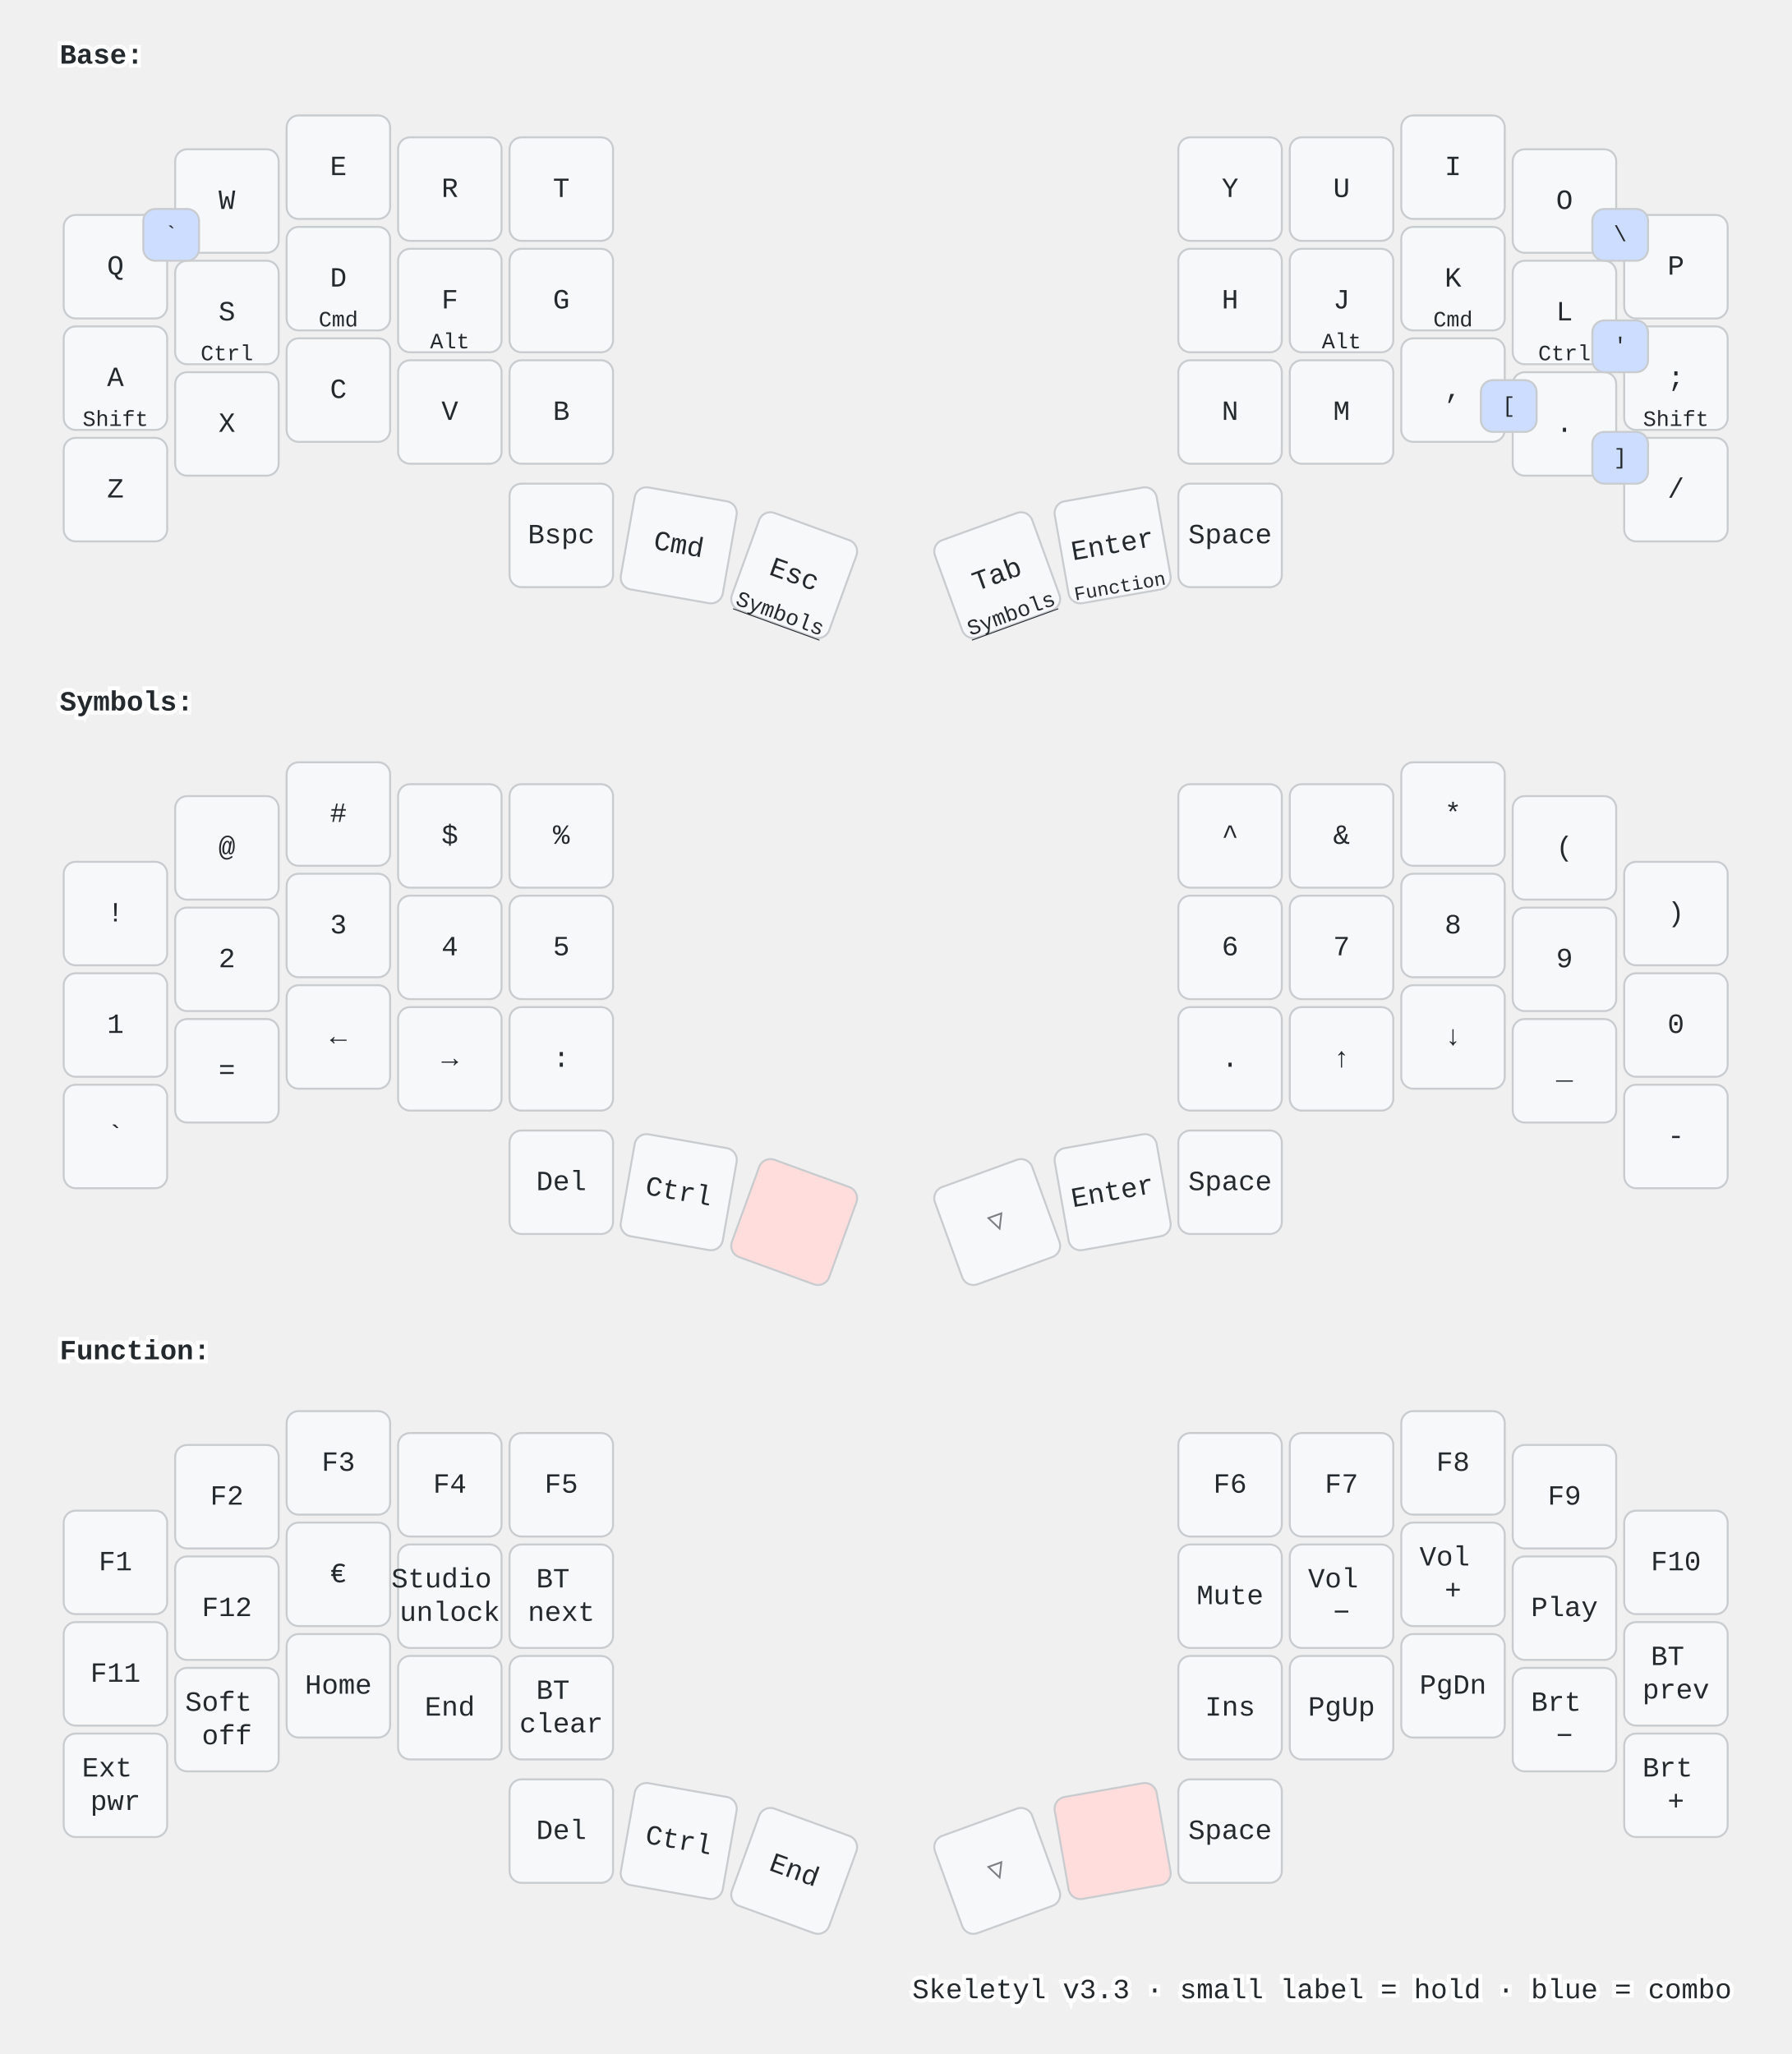
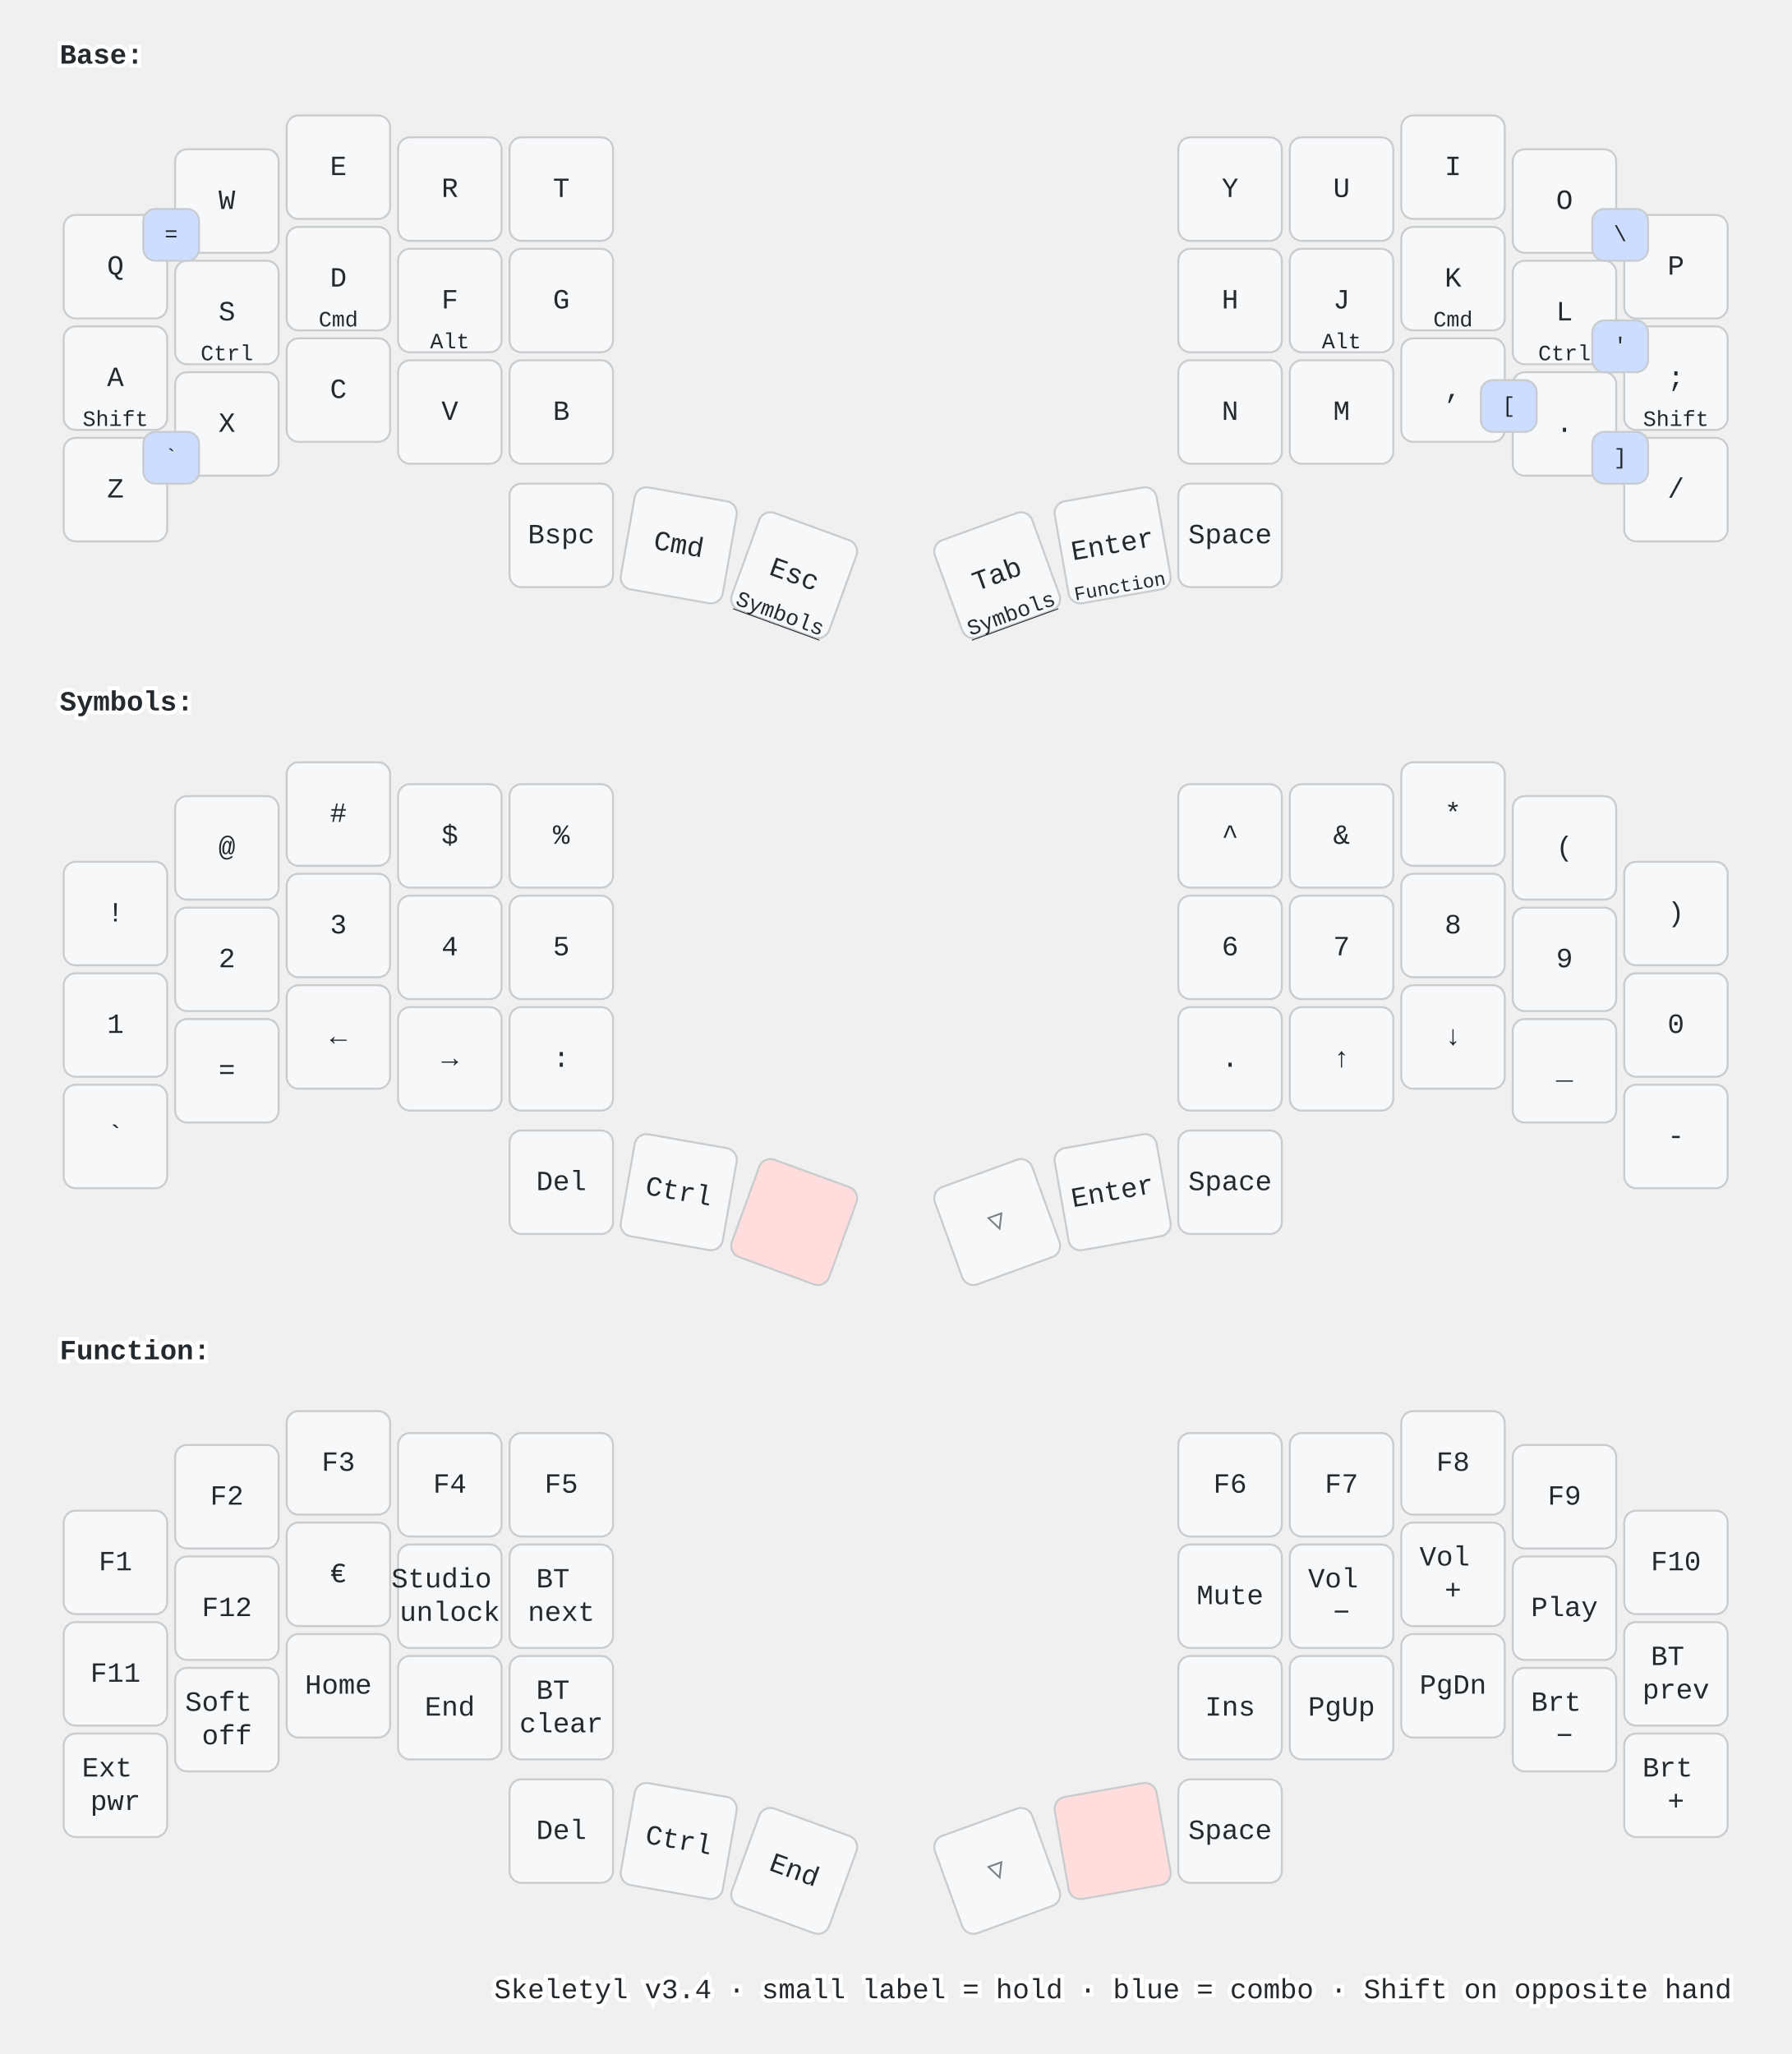
<svg xmlns="http://www.w3.org/2000/svg" width="900" height="1032" viewBox="0 0 900 1032" class="keymap">
  <style>/* inherit to force styles through use tags */
svg path {
    fill: inherit;
}

/* font and background color specifications */
svg.keymap {
    font-family: SFMono-Regular,Consolas,Liberation Mono,Menlo,monospace;
    font-size: 14px;
    font-kerning: normal;
    text-rendering: optimizeLegibility;
    fill: #24292e;
}

/* default key styling */
rect.key {
    fill: #f6f8fa;
}

rect.key, rect.combo {
    stroke: #c9cccf;
    stroke-width: 1;
}

/* default key side styling, only used is draw_key_sides is set */
rect.side {
    filter: brightness(90%);
}

/* color accent for combo boxes */
rect.combo, rect.combo-separate {
    fill: #cdf;
}

/* color accent for held keys */
rect.held, rect.combo.held {
    fill: #fdd;
}

/* color accent for ghost (optional) keys */
rect.ghost, rect.combo.ghost {
    stroke-dasharray: 4, 4;
    stroke-width: 2;
}

text {
    text-anchor: middle;
    dominant-baseline: middle;
}

/* styling for layer labels */
text.label {
    font-weight: bold;
    text-anchor: start;
    stroke: white;
    stroke-width: 4;
    paint-order: stroke;
}

/* styling for optional footer */
text.footer {
    text-anchor: end;
    dominant-baseline: auto;
    stroke: white;
    stroke-width: 4;
    paint-order: stroke;
}

/* styling for combo tap, and key non-tap label text */
text.combo, text.hold, text.shifted, text.left, text.right, text.tl, text.tr, text.bl, text.br {
    font-size: 11px;
}

text.hold, text.bl, text.br {
    text-anchor: middle;
    dominant-baseline: auto;
}

text.shifted, text.tl, text.tr {
    text-anchor: middle;
    dominant-baseline: hanging;
}

text.left, text.tl, text.bl {
    text-anchor: start;
}

text.right, text.tr, text.br {
    text-anchor: end;
}

text.layer-activator {
    text-decoration: underline;
}

/* styling for hold/shifted label text in combo box */
text.combo.hold, text.combo.shifted, text.combo.left, text.combo.right {
    font-size: 8px;
}

/* lighter symbol for transparent keys */
text.trans {
    fill: #7b7e81;
}

/* styling for combo dendrons */
path.combo {
    stroke-width: 1;
    stroke: gray;
    fill: none;
}

/* Start Tabler Icons Cleanup */
/* cannot use height/width with glyphs */
.icon-tabler &gt; path {
    fill: inherit;
    stroke: inherit;
    stroke-width: 2;
}
/* hide tabler's default box */
.icon-tabler &gt; path[stroke="none"][fill="none"] {
    visibility: hidden;
}
/* End Tabler Icons Cleanup */
</style>
  <g transform="translate(30, 0)" class="layer-Base">
    <text x="0" y="28" class="label" id="Base">Base:</text>
    <g transform="translate(0, 56)">
      <g transform="translate(28, 78)" class="key keypos-0">
        <rect rx="6" ry="6" x="-26" y="-26" width="52" height="52" class="key" />
        <text x="0" y="0" class="key tap">Q</text>
      </g>
      <g transform="translate(84, 45)" class="key keypos-1">
        <rect rx="6" ry="6" x="-26" y="-26" width="52" height="52" class="key" />
        <text x="0" y="0" class="key tap">W</text>
      </g>
      <g transform="translate(140, 28)" class="key keypos-2">
        <rect rx="6" ry="6" x="-26" y="-26" width="52" height="52" class="key" />
        <text x="0" y="0" class="key tap">E</text>
      </g>
      <g transform="translate(196, 39)" class="key keypos-3">
        <rect rx="6" ry="6" x="-26" y="-26" width="52" height="52" class="key" />
        <text x="0" y="0" class="key tap">R</text>
      </g>
      <g transform="translate(252, 39)" class="key keypos-4">
        <rect rx="6" ry="6" x="-26" y="-26" width="52" height="52" class="key" />
        <text x="0" y="0" class="key tap">T</text>
      </g>
      <g transform="translate(588, 39)" class="key keypos-5">
        <rect rx="6" ry="6" x="-26" y="-26" width="52" height="52" class="key" />
        <text x="0" y="0" class="key tap">Y</text>
      </g>
      <g transform="translate(644, 39)" class="key keypos-6">
        <rect rx="6" ry="6" x="-26" y="-26" width="52" height="52" class="key" />
        <text x="0" y="0" class="key tap">U</text>
      </g>
      <g transform="translate(700, 28)" class="key keypos-7">
        <rect rx="6" ry="6" x="-26" y="-26" width="52" height="52" class="key" />
        <text x="0" y="0" class="key tap">I</text>
      </g>
      <g transform="translate(756, 45)" class="key keypos-8">
        <rect rx="6" ry="6" x="-26" y="-26" width="52" height="52" class="key" />
        <text x="0" y="0" class="key tap">O</text>
      </g>
      <g transform="translate(812, 78)" class="key keypos-9">
        <rect rx="6" ry="6" x="-26" y="-26" width="52" height="52" class="key" />
        <text x="0" y="0" class="key tap">P</text>
      </g>
      <g transform="translate(28, 134)" class="key keypos-10">
        <rect rx="6" ry="6" x="-26" y="-26" width="52" height="52" class="key" />
        <text x="0" y="0" class="key tap">A</text>
        <text x="0" y="24" class="key hold">Shift</text>
      </g>
      <g transform="translate(84, 101)" class="key keypos-11">
        <rect rx="6" ry="6" x="-26" y="-26" width="52" height="52" class="key" />
        <text x="0" y="0" class="key tap">S</text>
        <text x="0" y="24" class="key hold">Ctrl</text>
      </g>
      <g transform="translate(140, 84)" class="key keypos-12">
        <rect rx="6" ry="6" x="-26" y="-26" width="52" height="52" class="key" />
        <text x="0" y="0" class="key tap">D</text>
        <text x="0" y="24" class="key hold">Cmd</text>
      </g>
      <g transform="translate(196, 95)" class="key keypos-13">
        <rect rx="6" ry="6" x="-26" y="-26" width="52" height="52" class="key" />
        <text x="0" y="0" class="key tap">F</text>
        <text x="0" y="24" class="key hold">Alt</text>
      </g>
      <g transform="translate(252, 95)" class="key keypos-14">
        <rect rx="6" ry="6" x="-26" y="-26" width="52" height="52" class="key" />
        <text x="0" y="0" class="key tap">G</text>
      </g>
      <g transform="translate(588, 95)" class="key keypos-15">
        <rect rx="6" ry="6" x="-26" y="-26" width="52" height="52" class="key" />
        <text x="0" y="0" class="key tap">H</text>
      </g>
      <g transform="translate(644, 95)" class="key keypos-16">
        <rect rx="6" ry="6" x="-26" y="-26" width="52" height="52" class="key" />
        <text x="0" y="0" class="key tap">J</text>
        <text x="0" y="24" class="key hold">Alt</text>
      </g>
      <g transform="translate(700, 84)" class="key keypos-17">
        <rect rx="6" ry="6" x="-26" y="-26" width="52" height="52" class="key" />
        <text x="0" y="0" class="key tap">K</text>
        <text x="0" y="24" class="key hold">Cmd</text>
      </g>
      <g transform="translate(756, 101)" class="key keypos-18">
        <rect rx="6" ry="6" x="-26" y="-26" width="52" height="52" class="key" />
        <text x="0" y="0" class="key tap">L</text>
        <text x="0" y="24" class="key hold">Ctrl</text>
      </g>
      <g transform="translate(812, 134)" class="key keypos-19">
        <rect rx="6" ry="6" x="-26" y="-26" width="52" height="52" class="key" />
        <text x="0" y="0" class="key tap">;</text>
        <text x="0" y="24" class="key hold">Shift</text>
      </g>
      <g transform="translate(28, 190)" class="key keypos-20">
        <rect rx="6" ry="6" x="-26" y="-26" width="52" height="52" class="key" />
        <text x="0" y="0" class="key tap">Z</text>
      </g>
      <g transform="translate(84, 157)" class="key keypos-21">
        <rect rx="6" ry="6" x="-26" y="-26" width="52" height="52" class="key" />
        <text x="0" y="0" class="key tap">X</text>
      </g>
      <g transform="translate(140, 140)" class="key keypos-22">
        <rect rx="6" ry="6" x="-26" y="-26" width="52" height="52" class="key" />
        <text x="0" y="0" class="key tap">C</text>
      </g>
      <g transform="translate(196, 151)" class="key keypos-23">
        <rect rx="6" ry="6" x="-26" y="-26" width="52" height="52" class="key" />
        <text x="0" y="0" class="key tap">V</text>
      </g>
      <g transform="translate(252, 151)" class="key keypos-24">
        <rect rx="6" ry="6" x="-26" y="-26" width="52" height="52" class="key" />
        <text x="0" y="0" class="key tap">B</text>
      </g>
      <g transform="translate(588, 151)" class="key keypos-25">
        <rect rx="6" ry="6" x="-26" y="-26" width="52" height="52" class="key" />
        <text x="0" y="0" class="key tap">N</text>
      </g>
      <g transform="translate(644, 151)" class="key keypos-26">
        <rect rx="6" ry="6" x="-26" y="-26" width="52" height="52" class="key" />
        <text x="0" y="0" class="key tap">M</text>
      </g>
      <g transform="translate(700, 140)" class="key keypos-27">
        <rect rx="6" ry="6" x="-26" y="-26" width="52" height="52" class="key" />
        <text x="0" y="0" class="key tap">,</text>
      </g>
      <g transform="translate(756, 157)" class="key keypos-28">
        <rect rx="6" ry="6" x="-26" y="-26" width="52" height="52" class="key" />
        <text x="0" y="0" class="key tap">.</text>
      </g>
      <g transform="translate(812, 190)" class="key keypos-29">
        <rect rx="6" ry="6" x="-26" y="-26" width="52" height="52" class="key" />
        <text x="0" y="0" class="key tap">/</text>
      </g>
      <g transform="translate(252, 213)" class="key keypos-30">
        <rect rx="6" ry="6" x="-26" y="-26" width="52" height="52" class="key" />
        <text x="0" y="0" class="key tap">Bspc</text>
      </g>
      <g transform="translate(311, 218) rotate(10.0)" class="key keypos-31">
        <rect rx="6" ry="6" x="-26" y="-26" width="52" height="52" class="key" />
        <text x="0" y="0" class="key tap">Cmd</text>
      </g>
      <g transform="translate(369, 233) rotate(20.0)" class="key keypos-32">
        <rect rx="6" ry="6" x="-26" y="-26" width="52" height="52" class="key" />
        <text x="0" y="0" class="key tap">Esc</text>
        <a href="#Symbols">
          <text x="0" y="24" class="key hold layer-activator">Symbols</text>
        </a>
      </g>
      <g transform="translate(471, 233) rotate(-20.0)" class="key keypos-33">
        <rect rx="6" ry="6" x="-26" y="-26" width="52" height="52" class="key" />
        <text x="0" y="0" class="key tap">Tab</text>
        <a href="#Symbols">
          <text x="0" y="24" class="key hold layer-activator">Symbols</text>
        </a>
      </g>
      <g transform="translate(529, 218) rotate(-10.0)" class="key keypos-34">
        <rect rx="6" ry="6" x="-26" y="-26" width="52" height="52" class="key" />
        <text x="0" y="0" class="key tap">Enter</text>
        <a href="#Function">
          <text x="0" y="24" class="key hold layer-activator">
            <tspan style="font-size: 88%">Function</tspan>
          </text>
        </a>
      </g>
      <g transform="translate(588, 213)" class="key keypos-35">
        <rect rx="6" ry="6" x="-26" y="-26" width="52" height="52" class="key" />
        <text x="0" y="0" class="key tap">Space</text>
      </g>
      <g class="combo combopos-0">
+         <rect rx="6" ry="6" x="42" y="49" width="28" height="26" class="combo" />
+         <text x="56" y="62" class="combo tap">=</text>
+       </g>
+       <g class="combo combopos-1">
+         <rect rx="6" ry="6" x="42" y="161" width="28" height="26" class="combo" />
+         <text x="56" y="174" class="combo tap">`</text>
+       </g>
+       <g class="combo combopos-2">
+         <rect rx="6" ry="6" x="770" y="49" width="28" height="26" class="combo" />
+         <text x="784" y="62" class="combo tap">\</text>
+       </g>
+       <g class="combo combopos-3">
        <rect rx="6" ry="6" x="770" y="105" width="28" height="26" class="combo" />
        <text x="784" y="118" class="combo tap">'</text>
      </g>
-       <g class="combo combopos-1">
-         <rect rx="6" ry="6" x="770" y="49" width="28" height="26" class="combo" />
-         <text x="784" y="62" class="combo tap">\</text>
-       </g>
-       <g class="combo combopos-2">
-         <rect rx="6" ry="6" x="42" y="49" width="28" height="26" class="combo" />
-         <text x="56" y="62" class="combo tap">`</text>
-       </g>
-       <g class="combo combopos-3">
+       <g class="combo combopos-4">
        <rect rx="6" ry="6" x="714" y="135" width="28" height="26" class="combo" />
        <text x="728" y="148" class="combo tap">[</text>
      </g>
-       <g class="combo combopos-4">
+       <g class="combo combopos-5">
        <rect rx="6" ry="6" x="770" y="161" width="28" height="26" class="combo" />
        <text x="784" y="174" class="combo tap">]</text>
      </g>
    </g>
  </g>
  <g transform="translate(30, 325)" class="layer-Symbols">
    <text x="0" y="28" class="label" id="Symbols">Symbols:</text>
    <g transform="translate(0, 56)">
      <g transform="translate(28, 78)" class="key keypos-0">
        <rect rx="6" ry="6" x="-26" y="-26" width="52" height="52" class="key" />
        <text x="0" y="0" class="key tap">!</text>
      </g>
      <g transform="translate(84, 45)" class="key keypos-1">
        <rect rx="6" ry="6" x="-26" y="-26" width="52" height="52" class="key" />
        <text x="0" y="0" class="key tap">@</text>
      </g>
      <g transform="translate(140, 28)" class="key keypos-2">
        <rect rx="6" ry="6" x="-26" y="-26" width="52" height="52" class="key" />
        <text x="0" y="0" class="key tap">#</text>
      </g>
      <g transform="translate(196, 39)" class="key keypos-3">
        <rect rx="6" ry="6" x="-26" y="-26" width="52" height="52" class="key" />
        <text x="0" y="0" class="key tap">$</text>
      </g>
      <g transform="translate(252, 39)" class="key keypos-4">
        <rect rx="6" ry="6" x="-26" y="-26" width="52" height="52" class="key" />
        <text x="0" y="0" class="key tap">%</text>
      </g>
      <g transform="translate(588, 39)" class="key keypos-5">
        <rect rx="6" ry="6" x="-26" y="-26" width="52" height="52" class="key" />
        <text x="0" y="0" class="key tap">^</text>
      </g>
      <g transform="translate(644, 39)" class="key keypos-6">
        <rect rx="6" ry="6" x="-26" y="-26" width="52" height="52" class="key" />
        <text x="0" y="0" class="key tap">&amp;</text>
      </g>
      <g transform="translate(700, 28)" class="key keypos-7">
        <rect rx="6" ry="6" x="-26" y="-26" width="52" height="52" class="key" />
        <text x="0" y="0" class="key tap">*</text>
      </g>
      <g transform="translate(756, 45)" class="key keypos-8">
        <rect rx="6" ry="6" x="-26" y="-26" width="52" height="52" class="key" />
        <text x="0" y="0" class="key tap">(</text>
      </g>
      <g transform="translate(812, 78)" class="key keypos-9">
        <rect rx="6" ry="6" x="-26" y="-26" width="52" height="52" class="key" />
        <text x="0" y="0" class="key tap">)</text>
      </g>
      <g transform="translate(28, 134)" class="key keypos-10">
        <rect rx="6" ry="6" x="-26" y="-26" width="52" height="52" class="key" />
        <text x="0" y="0" class="key tap">1</text>
      </g>
      <g transform="translate(84, 101)" class="key keypos-11">
        <rect rx="6" ry="6" x="-26" y="-26" width="52" height="52" class="key" />
        <text x="0" y="0" class="key tap">2</text>
      </g>
      <g transform="translate(140, 84)" class="key keypos-12">
        <rect rx="6" ry="6" x="-26" y="-26" width="52" height="52" class="key" />
        <text x="0" y="0" class="key tap">3</text>
      </g>
      <g transform="translate(196, 95)" class="key keypos-13">
        <rect rx="6" ry="6" x="-26" y="-26" width="52" height="52" class="key" />
        <text x="0" y="0" class="key tap">4</text>
      </g>
      <g transform="translate(252, 95)" class="key keypos-14">
        <rect rx="6" ry="6" x="-26" y="-26" width="52" height="52" class="key" />
        <text x="0" y="0" class="key tap">5</text>
      </g>
      <g transform="translate(588, 95)" class="key keypos-15">
        <rect rx="6" ry="6" x="-26" y="-26" width="52" height="52" class="key" />
        <text x="0" y="0" class="key tap">6</text>
      </g>
      <g transform="translate(644, 95)" class="key keypos-16">
        <rect rx="6" ry="6" x="-26" y="-26" width="52" height="52" class="key" />
        <text x="0" y="0" class="key tap">7</text>
      </g>
      <g transform="translate(700, 84)" class="key keypos-17">
        <rect rx="6" ry="6" x="-26" y="-26" width="52" height="52" class="key" />
        <text x="0" y="0" class="key tap">8</text>
      </g>
      <g transform="translate(756, 101)" class="key keypos-18">
        <rect rx="6" ry="6" x="-26" y="-26" width="52" height="52" class="key" />
        <text x="0" y="0" class="key tap">9</text>
      </g>
      <g transform="translate(812, 134)" class="key keypos-19">
        <rect rx="6" ry="6" x="-26" y="-26" width="52" height="52" class="key" />
        <text x="0" y="0" class="key tap">0</text>
      </g>
      <g transform="translate(28, 190)" class="key keypos-20">
        <rect rx="6" ry="6" x="-26" y="-26" width="52" height="52" class="key" />
        <text x="0" y="0" class="key tap">`</text>
      </g>
      <g transform="translate(84, 157)" class="key keypos-21">
        <rect rx="6" ry="6" x="-26" y="-26" width="52" height="52" class="key" />
        <text x="0" y="0" class="key tap">=</text>
      </g>
      <g transform="translate(140, 140)" class="key keypos-22">
        <rect rx="6" ry="6" x="-26" y="-26" width="52" height="52" class="key" />
        <text x="0" y="0" class="key tap">←</text>
      </g>
      <g transform="translate(196, 151)" class="key keypos-23">
        <rect rx="6" ry="6" x="-26" y="-26" width="52" height="52" class="key" />
        <text x="0" y="0" class="key tap">→</text>
      </g>
      <g transform="translate(252, 151)" class="key keypos-24">
        <rect rx="6" ry="6" x="-26" y="-26" width="52" height="52" class="key" />
        <text x="0" y="0" class="key tap">:</text>
      </g>
      <g transform="translate(588, 151)" class="key keypos-25">
        <rect rx="6" ry="6" x="-26" y="-26" width="52" height="52" class="key" />
        <text x="0" y="0" class="key tap">.</text>
      </g>
      <g transform="translate(644, 151)" class="key keypos-26">
        <rect rx="6" ry="6" x="-26" y="-26" width="52" height="52" class="key" />
        <text x="0" y="0" class="key tap">↑</text>
      </g>
      <g transform="translate(700, 140)" class="key keypos-27">
        <rect rx="6" ry="6" x="-26" y="-26" width="52" height="52" class="key" />
        <text x="0" y="0" class="key tap">↓</text>
      </g>
      <g transform="translate(756, 157)" class="key keypos-28">
        <rect rx="6" ry="6" x="-26" y="-26" width="52" height="52" class="key" />
        <text x="0" y="0" class="key tap">_</text>
      </g>
      <g transform="translate(812, 190)" class="key keypos-29">
        <rect rx="6" ry="6" x="-26" y="-26" width="52" height="52" class="key" />
        <text x="0" y="0" class="key tap">-</text>
      </g>
      <g transform="translate(252, 213)" class="key keypos-30">
        <rect rx="6" ry="6" x="-26" y="-26" width="52" height="52" class="key" />
        <text x="0" y="0" class="key tap">Del</text>
      </g>
      <g transform="translate(311, 218) rotate(10.0)" class="key keypos-31">
        <rect rx="6" ry="6" x="-26" y="-26" width="52" height="52" class="key" />
        <text x="0" y="0" class="key tap">Ctrl</text>
      </g>
      <g transform="translate(369, 233) rotate(20.0)" class="key held keypos-32">
        <rect rx="6" ry="6" x="-26" y="-26" width="52" height="52" class="key held" />
      </g>
      <g transform="translate(471, 233) rotate(-20.0)" class="key trans keypos-33">
        <rect rx="6" ry="6" x="-26" y="-26" width="52" height="52" class="key trans" />
        <text x="0" y="0" class="key trans tap">▽</text>
      </g>
      <g transform="translate(529, 218) rotate(-10.0)" class="key keypos-34">
        <rect rx="6" ry="6" x="-26" y="-26" width="52" height="52" class="key" />
        <text x="0" y="0" class="key tap">Enter</text>
      </g>
      <g transform="translate(588, 213)" class="key keypos-35">
        <rect rx="6" ry="6" x="-26" y="-26" width="52" height="52" class="key" />
        <text x="0" y="0" class="key tap">Space</text>
      </g>
    </g>
  </g>
  <g transform="translate(30, 651)" class="layer-Function">
    <text x="0" y="28" class="label" id="Function">Function:</text>
    <g transform="translate(0, 56)">
      <g transform="translate(28, 78)" class="key keypos-0">
        <rect rx="6" ry="6" x="-26" y="-26" width="52" height="52" class="key" />
        <text x="0" y="0" class="key tap">F1</text>
      </g>
      <g transform="translate(84, 45)" class="key keypos-1">
        <rect rx="6" ry="6" x="-26" y="-26" width="52" height="52" class="key" />
        <text x="0" y="0" class="key tap">F2</text>
      </g>
      <g transform="translate(140, 28)" class="key keypos-2">
        <rect rx="6" ry="6" x="-26" y="-26" width="52" height="52" class="key" />
        <text x="0" y="0" class="key tap">F3</text>
      </g>
      <g transform="translate(196, 39)" class="key keypos-3">
        <rect rx="6" ry="6" x="-26" y="-26" width="52" height="52" class="key" />
        <text x="0" y="0" class="key tap">F4</text>
      </g>
      <g transform="translate(252, 39)" class="key keypos-4">
        <rect rx="6" ry="6" x="-26" y="-26" width="52" height="52" class="key" />
        <text x="0" y="0" class="key tap">F5</text>
      </g>
      <g transform="translate(588, 39)" class="key keypos-5">
        <rect rx="6" ry="6" x="-26" y="-26" width="52" height="52" class="key" />
        <text x="0" y="0" class="key tap">F6</text>
      </g>
      <g transform="translate(644, 39)" class="key keypos-6">
        <rect rx="6" ry="6" x="-26" y="-26" width="52" height="52" class="key" />
        <text x="0" y="0" class="key tap">F7</text>
      </g>
      <g transform="translate(700, 28)" class="key keypos-7">
        <rect rx="6" ry="6" x="-26" y="-26" width="52" height="52" class="key" />
        <text x="0" y="0" class="key tap">F8</text>
      </g>
      <g transform="translate(756, 45)" class="key keypos-8">
        <rect rx="6" ry="6" x="-26" y="-26" width="52" height="52" class="key" />
        <text x="0" y="0" class="key tap">F9</text>
      </g>
      <g transform="translate(812, 78)" class="key keypos-9">
        <rect rx="6" ry="6" x="-26" y="-26" width="52" height="52" class="key" />
        <text x="0" y="0" class="key tap">F10</text>
      </g>
      <g transform="translate(28, 134)" class="key keypos-10">
        <rect rx="6" ry="6" x="-26" y="-26" width="52" height="52" class="key" />
        <text x="0" y="0" class="key tap">F11</text>
      </g>
      <g transform="translate(84, 101)" class="key keypos-11">
        <rect rx="6" ry="6" x="-26" y="-26" width="52" height="52" class="key" />
        <text x="0" y="0" class="key tap">F12</text>
      </g>
      <g transform="translate(140, 84)" class="key keypos-12">
        <rect rx="6" ry="6" x="-26" y="-26" width="52" height="52" class="key" />
        <text x="0" y="0" class="key tap">€</text>
      </g>
      <g transform="translate(196, 95)" class="key keypos-13">
        <rect rx="6" ry="6" x="-26" y="-26" width="52" height="52" class="key" />
        <text x="0" y="0" class="key tap">
          <tspan x="0" dy="-0.6em">Studio</tspan>
          <tspan x="0" dy="1.2em">unlock</tspan>
        </text>
      </g>
      <g transform="translate(252, 95)" class="key keypos-14">
        <rect rx="6" ry="6" x="-26" y="-26" width="52" height="52" class="key" />
        <text x="0" y="0" class="key tap">
          <tspan x="0" dy="-0.6em">BT</tspan>
          <tspan x="0" dy="1.2em">next</tspan>
        </text>
      </g>
      <g transform="translate(588, 95)" class="key keypos-15">
        <rect rx="6" ry="6" x="-26" y="-26" width="52" height="52" class="key" />
        <text x="0" y="0" class="key tap">Mute</text>
      </g>
      <g transform="translate(644, 95)" class="key keypos-16">
        <rect rx="6" ry="6" x="-26" y="-26" width="52" height="52" class="key" />
        <text x="0" y="0" class="key tap">
          <tspan x="0" dy="-0.6em">Vol</tspan>
          <tspan x="0" dy="1.2em">−</tspan>
        </text>
      </g>
      <g transform="translate(700, 84)" class="key keypos-17">
        <rect rx="6" ry="6" x="-26" y="-26" width="52" height="52" class="key" />
        <text x="0" y="0" class="key tap">
          <tspan x="0" dy="-0.6em">Vol</tspan>
          <tspan x="0" dy="1.2em">+</tspan>
        </text>
      </g>
      <g transform="translate(756, 101)" class="key keypos-18">
        <rect rx="6" ry="6" x="-26" y="-26" width="52" height="52" class="key" />
        <text x="0" y="0" class="key tap">Play</text>
      </g>
      <g transform="translate(812, 134)" class="key keypos-19">
        <rect rx="6" ry="6" x="-26" y="-26" width="52" height="52" class="key" />
        <text x="0" y="0" class="key tap">
          <tspan x="0" dy="-0.6em">BT</tspan>
          <tspan x="0" dy="1.2em">prev</tspan>
        </text>
      </g>
      <g transform="translate(28, 190)" class="key keypos-20">
        <rect rx="6" ry="6" x="-26" y="-26" width="52" height="52" class="key" />
        <text x="0" y="0" class="key tap">
          <tspan x="0" dy="-0.6em">Ext</tspan>
          <tspan x="0" dy="1.2em">pwr</tspan>
        </text>
      </g>
      <g transform="translate(84, 157)" class="key keypos-21">
        <rect rx="6" ry="6" x="-26" y="-26" width="52" height="52" class="key" />
        <text x="0" y="0" class="key tap">
          <tspan x="0" dy="-0.6em">Soft</tspan>
          <tspan x="0" dy="1.2em">off</tspan>
        </text>
      </g>
      <g transform="translate(140, 140)" class="key keypos-22">
        <rect rx="6" ry="6" x="-26" y="-26" width="52" height="52" class="key" />
        <text x="0" y="0" class="key tap">Home</text>
      </g>
      <g transform="translate(196, 151)" class="key keypos-23">
        <rect rx="6" ry="6" x="-26" y="-26" width="52" height="52" class="key" />
        <text x="0" y="0" class="key tap">End</text>
      </g>
      <g transform="translate(252, 151)" class="key keypos-24">
        <rect rx="6" ry="6" x="-26" y="-26" width="52" height="52" class="key" />
        <text x="0" y="0" class="key tap">
          <tspan x="0" dy="-0.6em">BT</tspan>
          <tspan x="0" dy="1.2em">clear</tspan>
        </text>
      </g>
      <g transform="translate(588, 151)" class="key keypos-25">
        <rect rx="6" ry="6" x="-26" y="-26" width="52" height="52" class="key" />
        <text x="0" y="0" class="key tap">Ins</text>
      </g>
      <g transform="translate(644, 151)" class="key keypos-26">
        <rect rx="6" ry="6" x="-26" y="-26" width="52" height="52" class="key" />
        <text x="0" y="0" class="key tap">PgUp</text>
      </g>
      <g transform="translate(700, 140)" class="key keypos-27">
        <rect rx="6" ry="6" x="-26" y="-26" width="52" height="52" class="key" />
        <text x="0" y="0" class="key tap">PgDn</text>
      </g>
      <g transform="translate(756, 157)" class="key keypos-28">
        <rect rx="6" ry="6" x="-26" y="-26" width="52" height="52" class="key" />
        <text x="0" y="0" class="key tap">
          <tspan x="0" dy="-0.6em">Brt</tspan>
          <tspan x="0" dy="1.2em">−</tspan>
        </text>
      </g>
      <g transform="translate(812, 190)" class="key keypos-29">
        <rect rx="6" ry="6" x="-26" y="-26" width="52" height="52" class="key" />
        <text x="0" y="0" class="key tap">
          <tspan x="0" dy="-0.6em">Brt</tspan>
          <tspan x="0" dy="1.2em">+</tspan>
        </text>
      </g>
      <g transform="translate(252, 213)" class="key keypos-30">
        <rect rx="6" ry="6" x="-26" y="-26" width="52" height="52" class="key" />
        <text x="0" y="0" class="key tap">Del</text>
      </g>
      <g transform="translate(311, 218) rotate(10.0)" class="key keypos-31">
        <rect rx="6" ry="6" x="-26" y="-26" width="52" height="52" class="key" />
        <text x="0" y="0" class="key tap">Ctrl</text>
      </g>
      <g transform="translate(369, 233) rotate(20.0)" class="key keypos-32">
        <rect rx="6" ry="6" x="-26" y="-26" width="52" height="52" class="key" />
        <text x="0" y="0" class="key tap">End</text>
      </g>
      <g transform="translate(471, 233) rotate(-20.0)" class="key trans keypos-33">
        <rect rx="6" ry="6" x="-26" y="-26" width="52" height="52" class="key trans" />
        <text x="0" y="0" class="key trans tap">▽</text>
      </g>
      <g transform="translate(529, 218) rotate(-10.0)" class="key held keypos-34">
        <rect rx="6" ry="6" x="-26" y="-26" width="52" height="52" class="key held" />
      </g>
      <g transform="translate(588, 213)" class="key keypos-35">
        <rect rx="6" ry="6" x="-26" y="-26" width="52" height="52" class="key" />
        <text x="0" y="0" class="key tap">Space</text>
      </g>
    </g>
  </g>
-   <text x="870.0" y="1004.0" class="footer">Skeletyl v3.3 · small label = hold · blue = combo</text>
+   <text x="870.0" y="1004.0" class="footer">Skeletyl v3.4 · small label = hold · blue = combo · Shift on opposite hand</text>
</svg>
